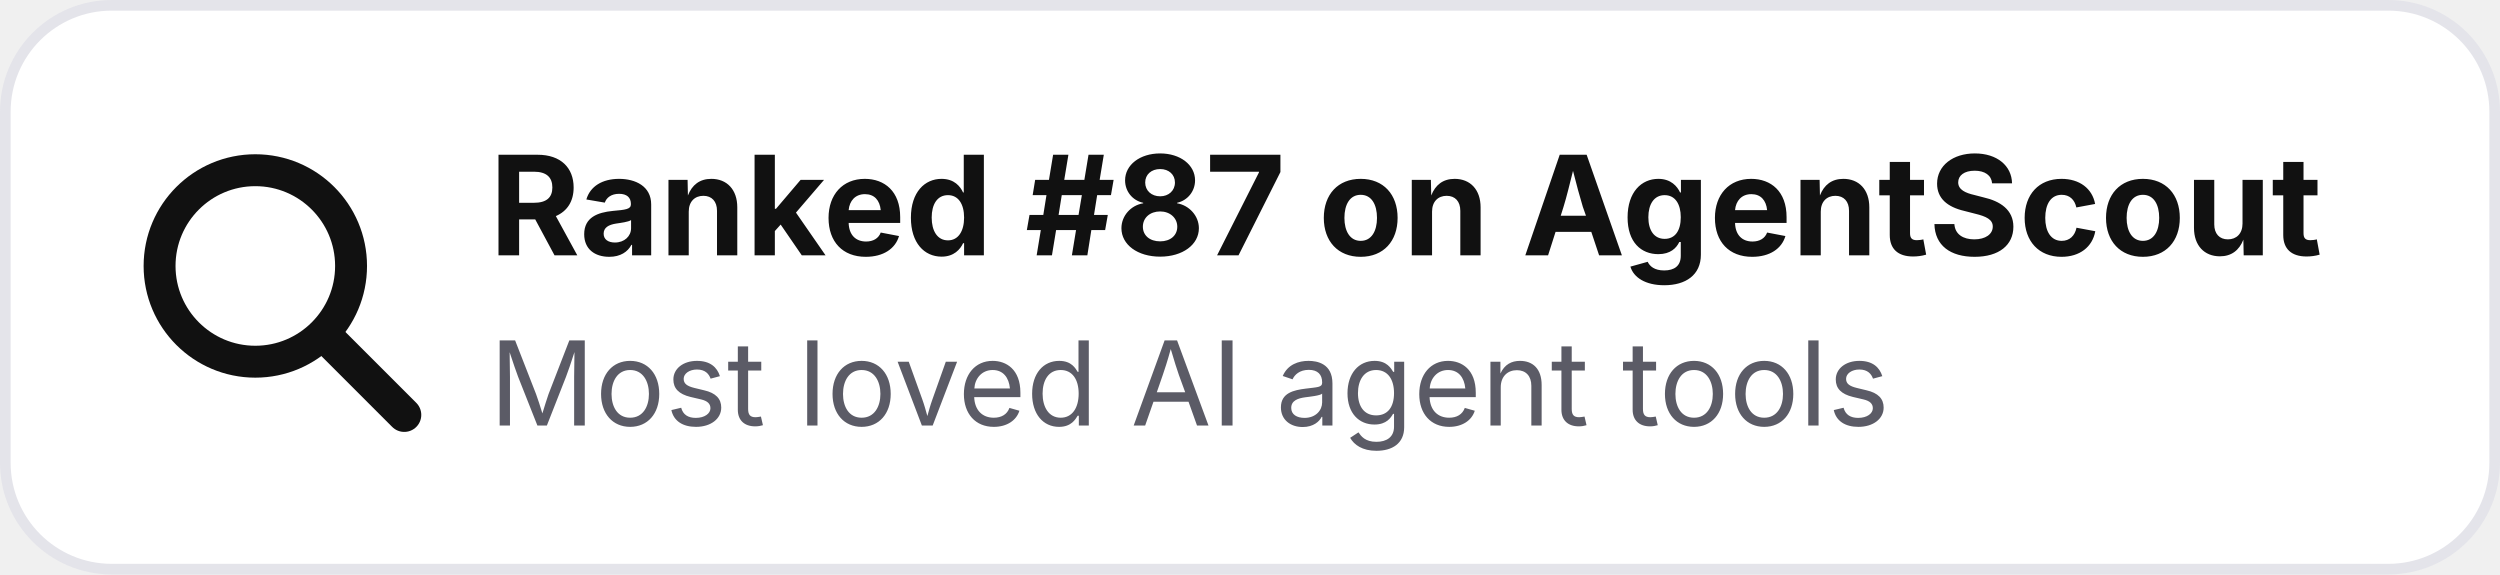
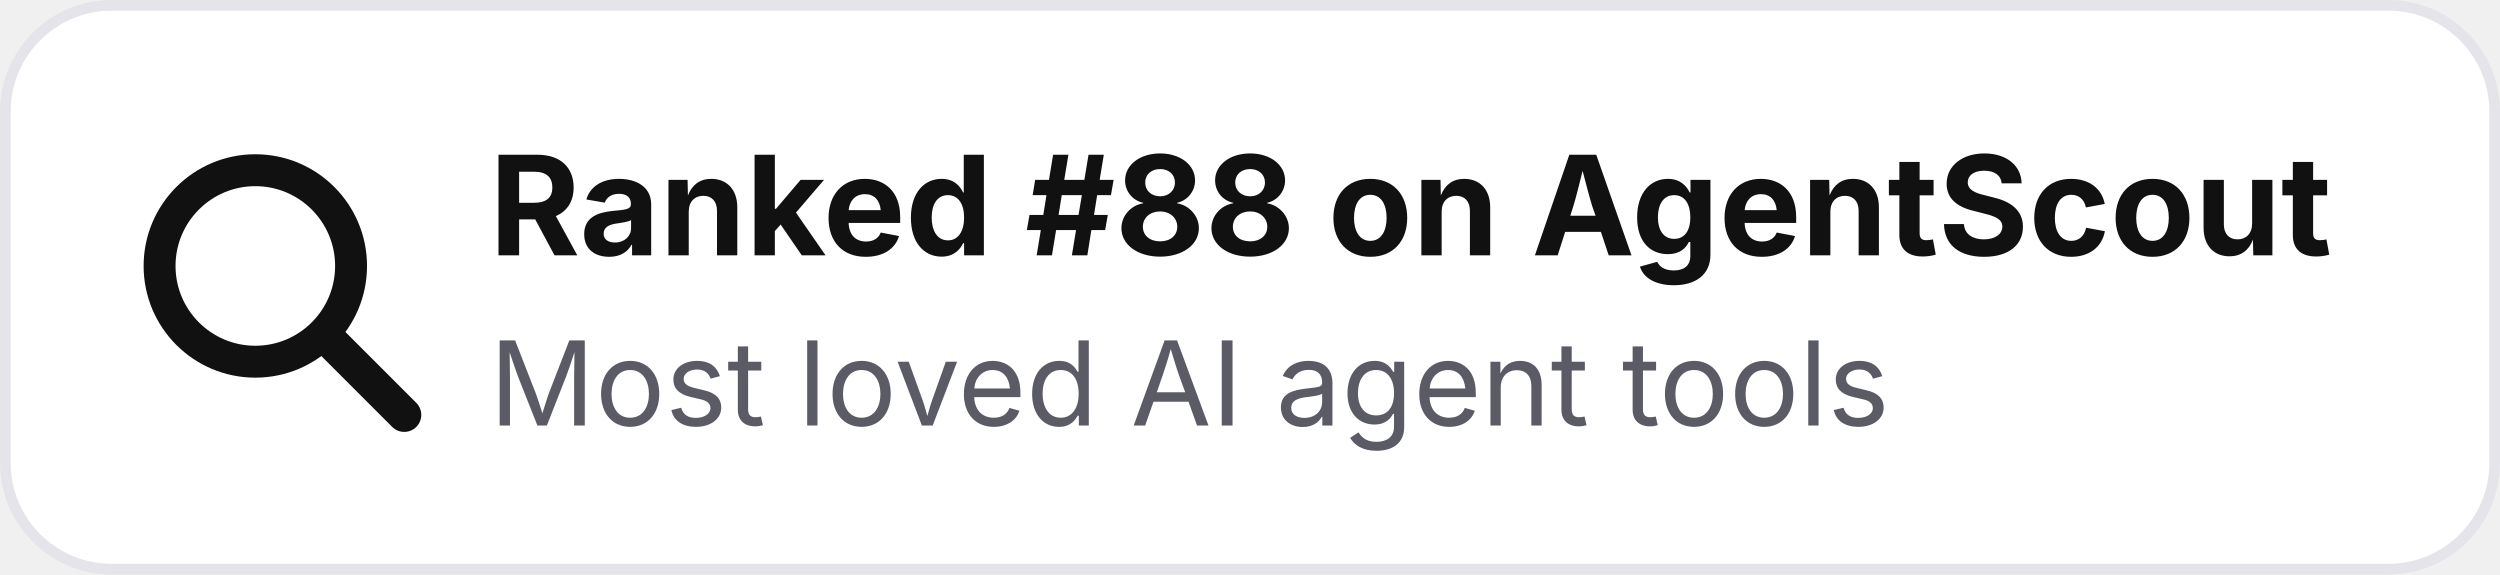
- <svg xmlns="http://www.w3.org/2000/svg" width="235" height="54" viewBox="0 0 235 54" role="img" aria-label="Ranked #87 on AgentScout">
+ <svg xmlns="http://www.w3.org/2000/svg" width="235" height="54" viewBox="0 0 235 54" role="img" aria-label="Ranked #88 on AgentScout">
  <rect x=".5" y=".5" width="234" height="53" rx="10" fill="#ffffff" stroke="#e4e4ea" />
  <circle cx="24" cy="25" r="9" fill="none" stroke="#111111" stroke-width="3" />
  <path d="M31 32l7 7" stroke="#111111" stroke-width="3.2" stroke-linecap="round" />
-   <text x="46" y="24" font-family="Inter,Segoe UI,Arial,sans-serif" font-size="13" font-weight="700" fill="#111111">Ranked #87 on AgentScout</text>
+   <text x="46" y="24" font-family="Inter,Segoe UI,Arial,sans-serif" font-size="13" font-weight="700" fill="#111111">Ranked #88 on AgentScout</text>
  <text x="46" y="40" font-family="Inter,Segoe UI,Arial,sans-serif" font-size="11" fill="#5b5b66">Most loved AI agent tools</text>
</svg>
